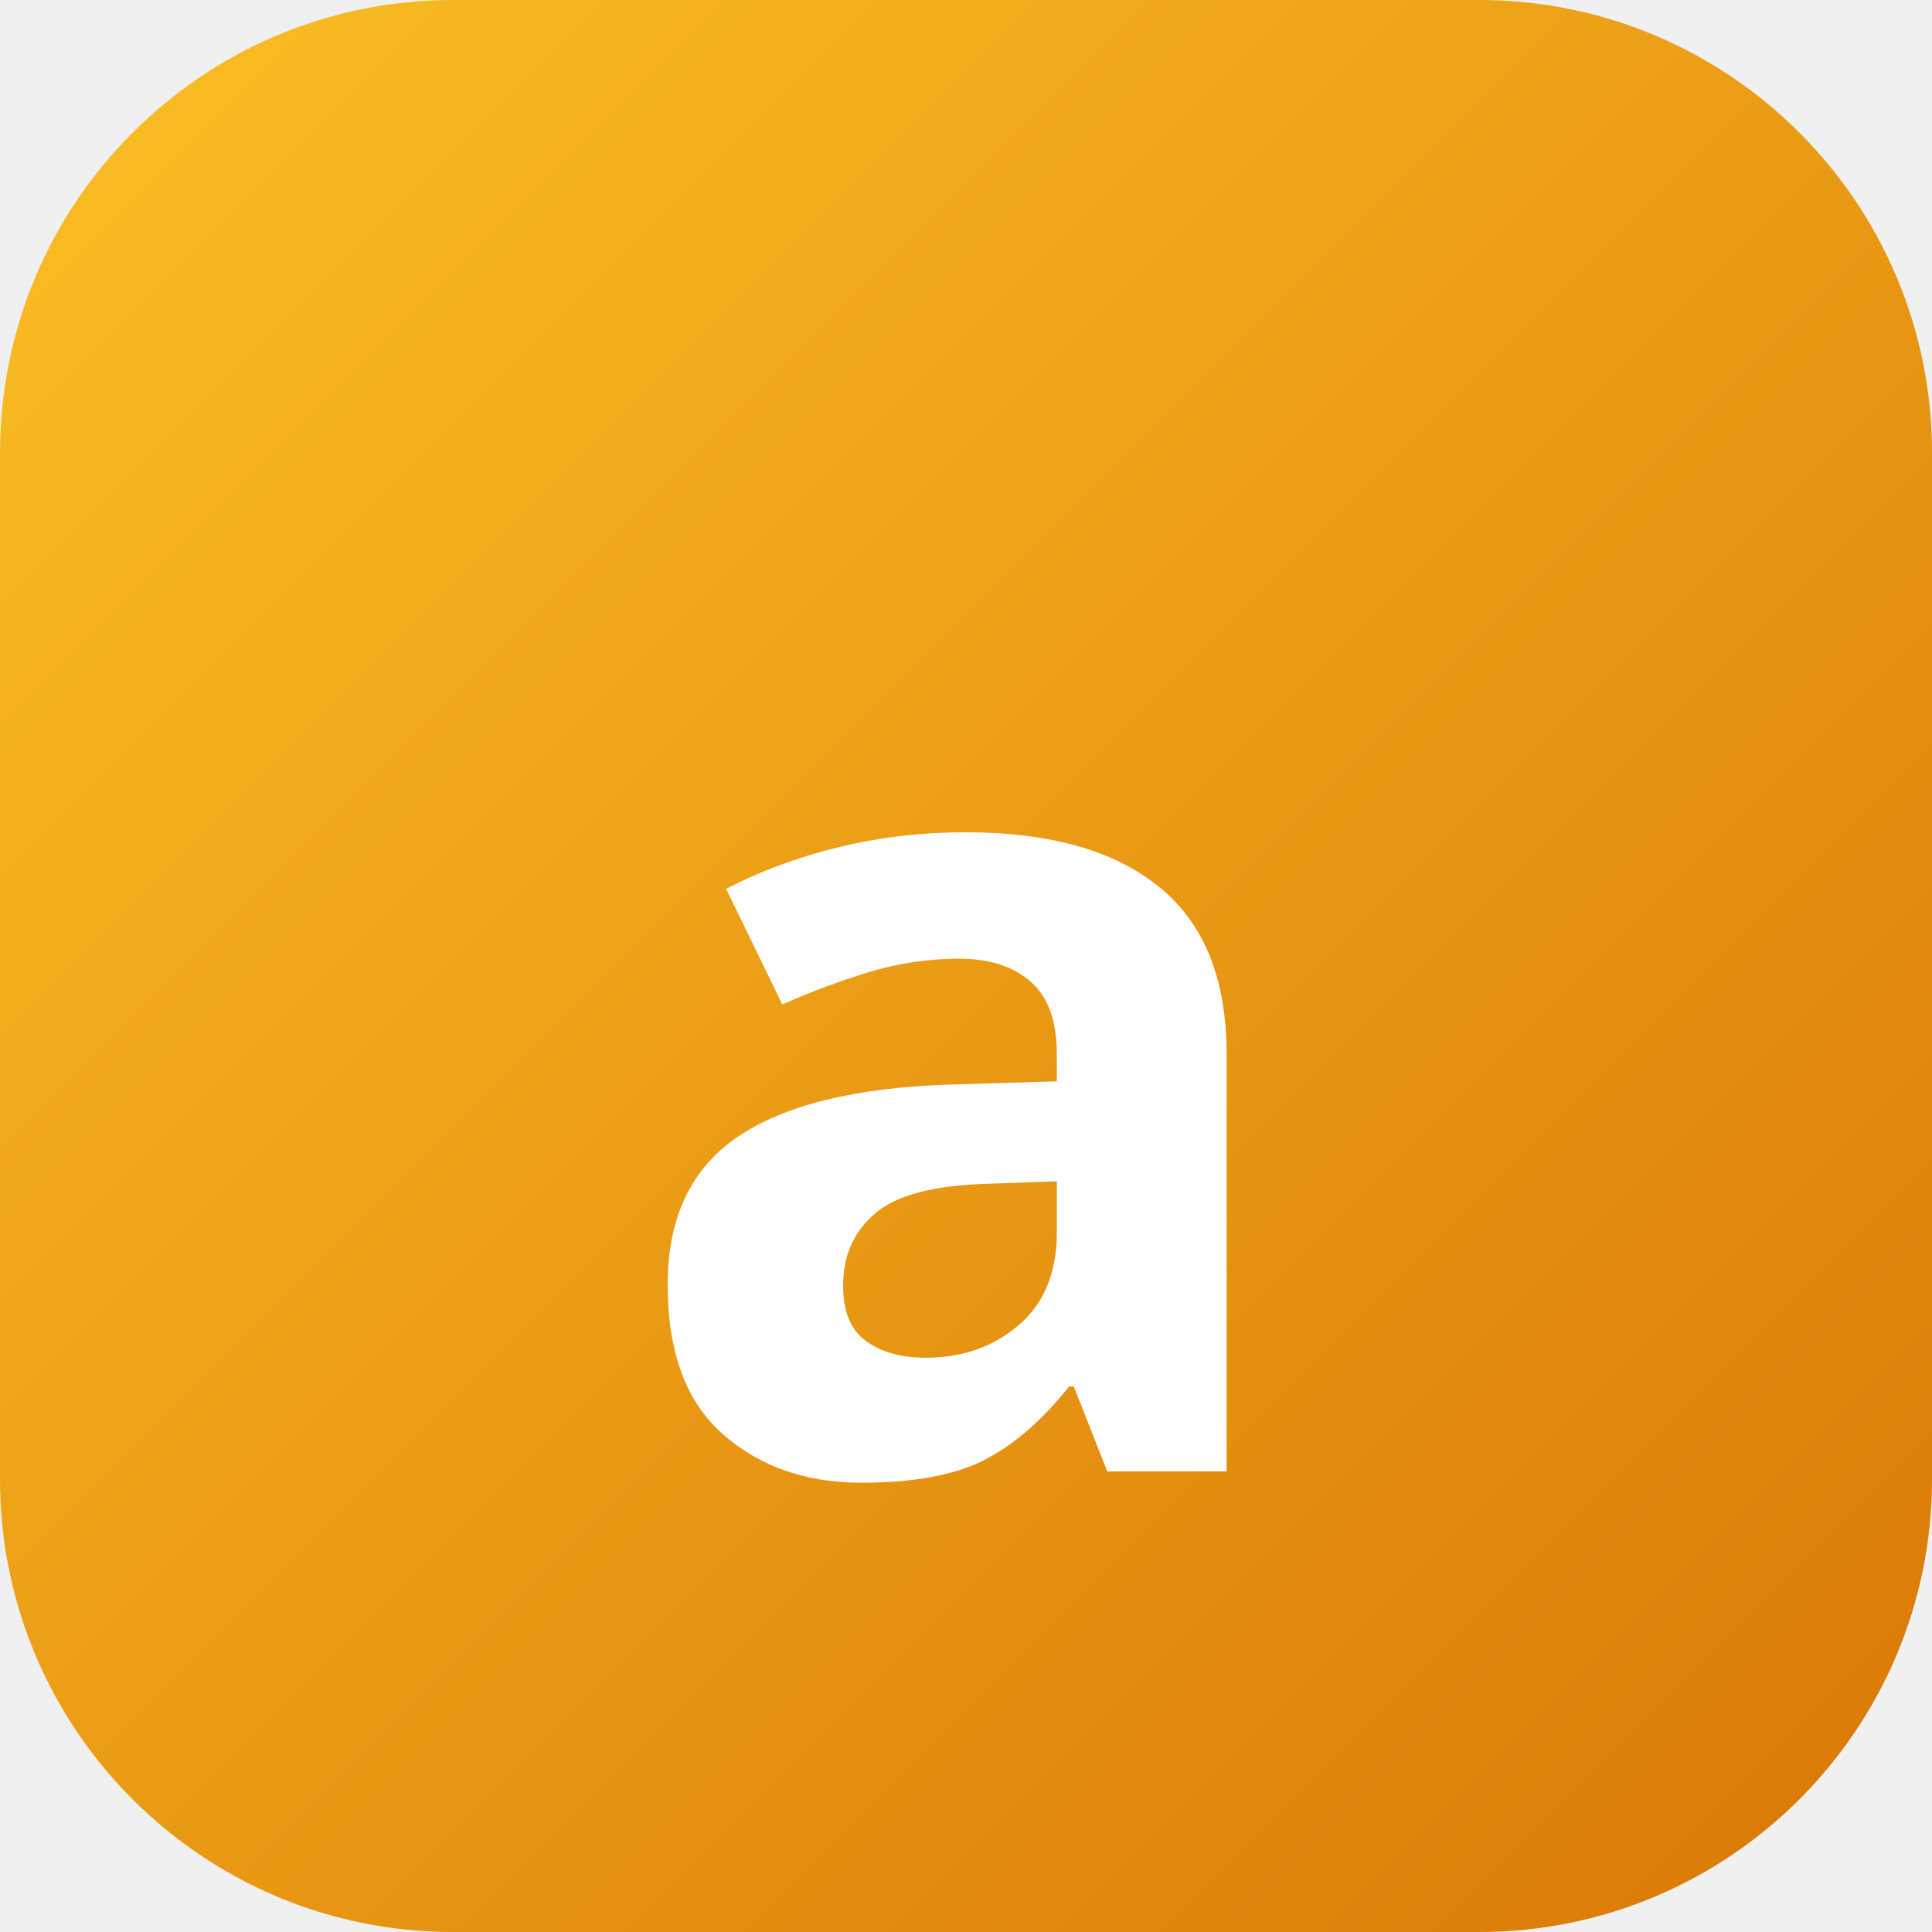
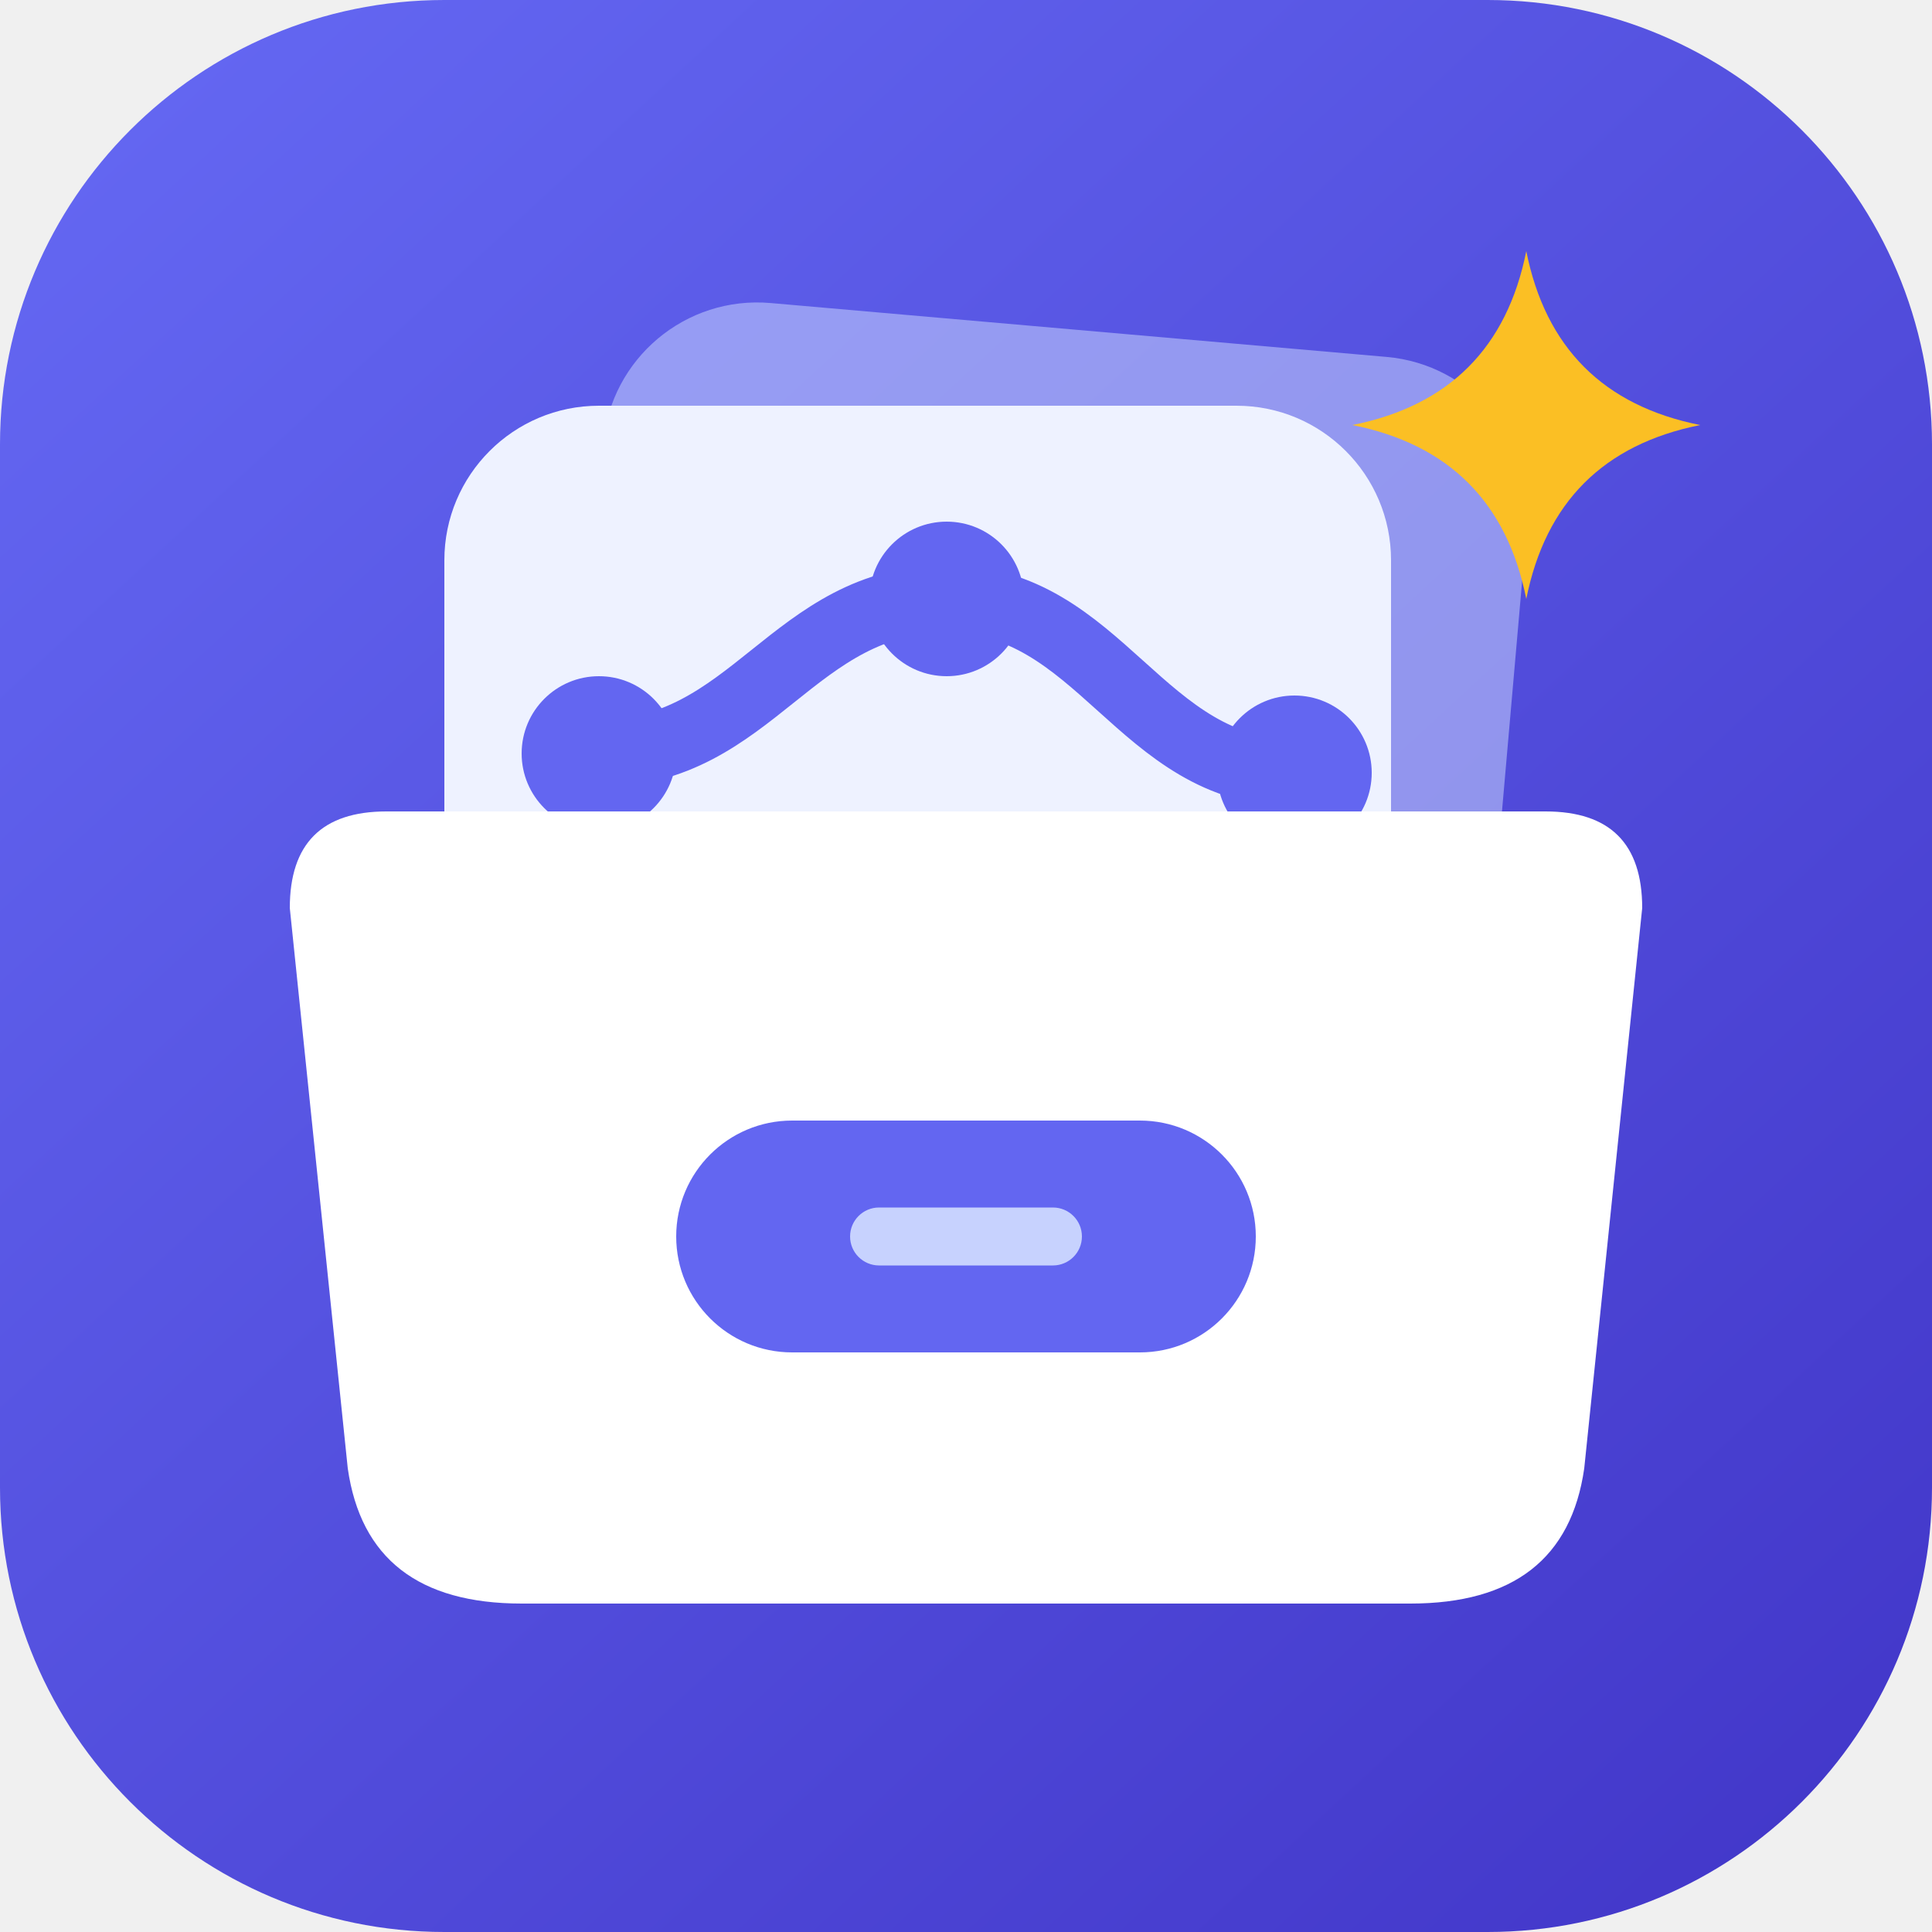
- <svg xmlns="http://www.w3.org/2000/svg" viewBox="0 0 64 64" role="img" aria-label="aizk">
+ <svg xmlns="http://www.w3.org/2000/svg" viewBox="0 0 100 100" role="img" aria-labelledby="title desc">
  <defs>
-     <linearGradient id="brand" x1="0" y1="0" x2="1" y2="1">
-       <stop offset="0" stop-color="#fbbf24" />
-       <stop offset="1" stop-color="#d97706" />
+     <linearGradient id="indigo" x1="8" y1="5" x2="92" y2="96" gradientUnits="userSpaceOnUse">
+       <stop offset="0" stop-color="#6366f1" />
+       <stop offset="1" stop-color="#4338ca" />
    </linearGradient>
  </defs>
-   <rect width="64" height="64" rx="15" fill="url(#brand)" />
-   <text x="32" y="34" fill="#ffffff" font-family="'Space Grotesk', system-ui, sans-serif" font-size="38" font-weight="700" text-anchor="middle" dominant-baseline="central">a</text>
+   <rect width="100" height="100" rx="23" fill="url(#indigo)" />
+   <rect x="30" y="17" width="48" height="42" rx="8" transform="rotate(5 54 38)" fill="#c7d2fe" opacity="0.55" />
+   <rect x="23" y="21" width="49" height="43" rx="8" fill="#eef2ff" />
+   <path d="M31 39 C39 39 41 31 49 31 C57 31 59 40 67 40" fill="none" stroke="#6366f1" stroke-width="3.5" stroke-linecap="round" />
+   <g fill="#6366f1">
+     <circle cx="31" cy="39" r="4" />
+     <circle cx="49" cy="31" r="4" />
+     <circle cx="67" cy="40" r="4" />
+   </g>
+   <path d="M15 47 Q15 42 20 42 H80 Q85 42 85 47 L82 76 Q81 83 73 83 H27 Q19 83 18 76 Z" fill="#ffffff" />
+   <rect x="35" y="58" width="30" height="12" rx="6" fill="#6366f1" />
+   <rect x="44" y="62.5" width="12" height="3" rx="1.5" fill="#c7d2fe" />
+   <path d="M79 13 C80 18 83 21 88 22 C83 23 80 26 79 31 C78 26 75 23 70 22 C75 21 78 18 79 13 Z" fill="#fbbf24" />
</svg>
